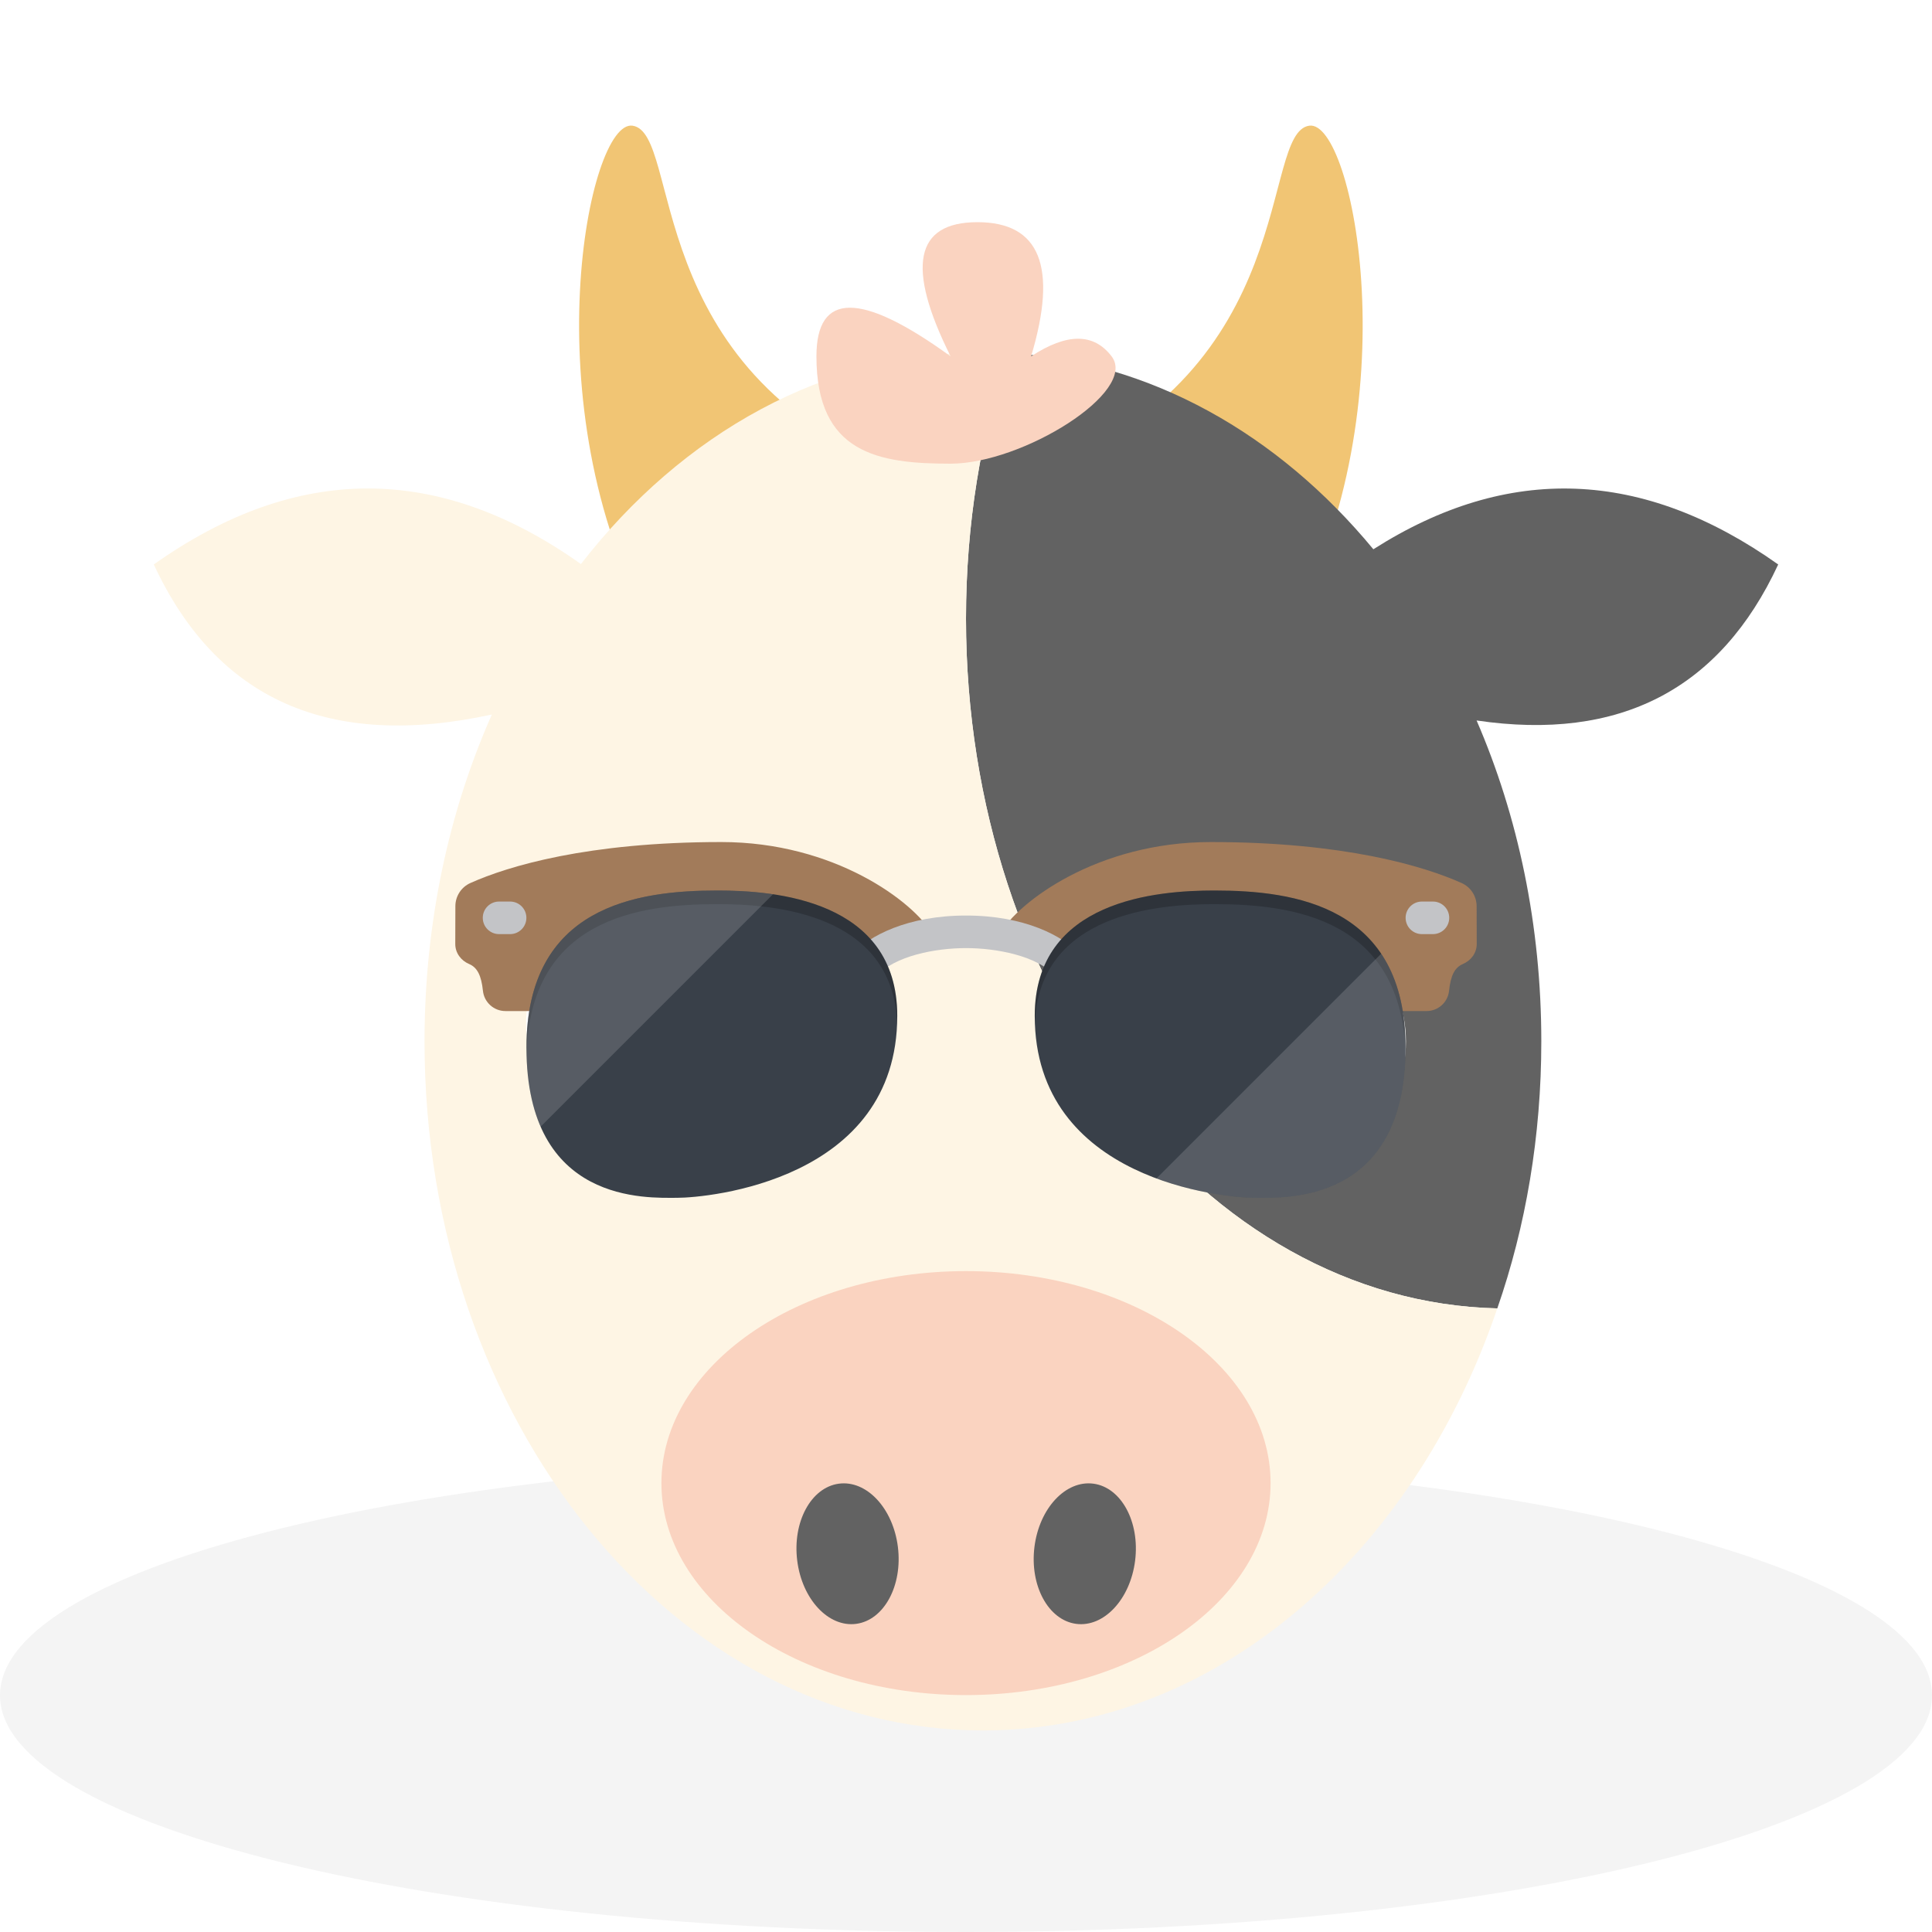
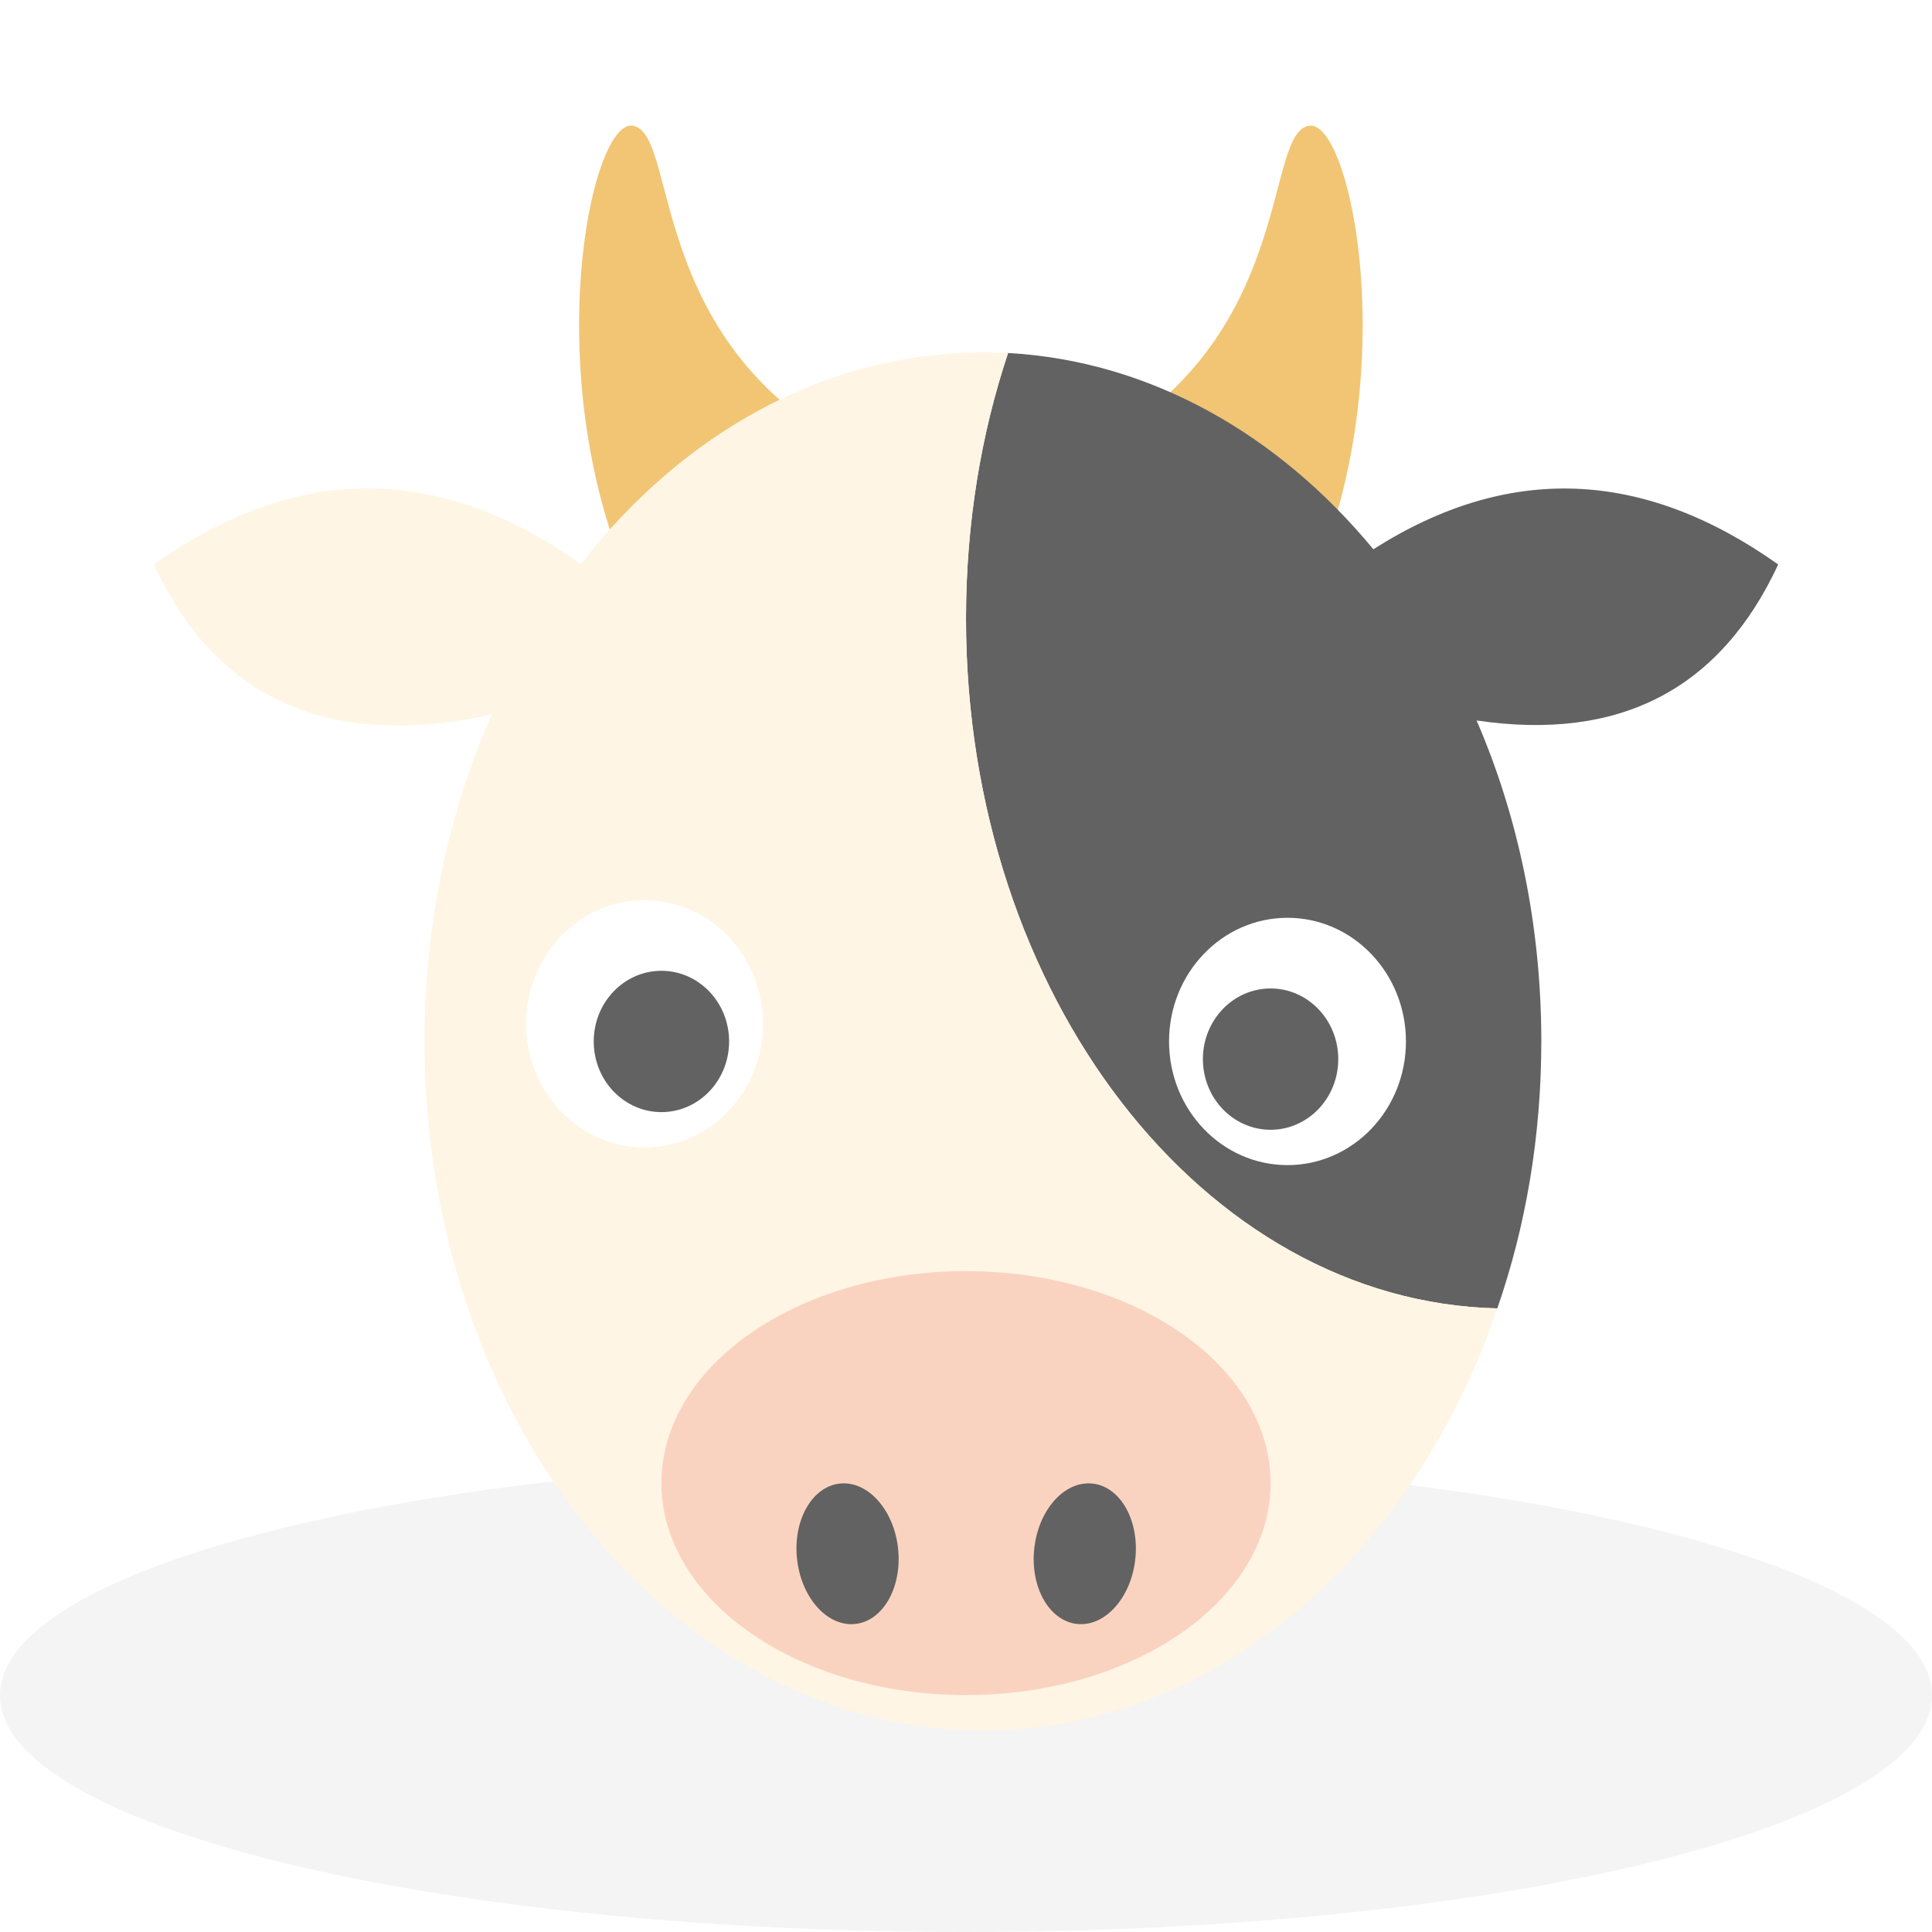
<svg xmlns="http://www.w3.org/2000/svg" style="isolation:isolate" viewBox="0 0 200 200" width="200pt" height="200pt">
  <g id="backgrounds">
    <ellipse vector-effect="non-scaling-stroke" cx="100" cy="175.5" rx="100" ry="24.5" id="present" fill="rgb(244,244,244)" />
  </g>
  <g id="cow">
    <path d=" M 65.485 13.012 C 60.888 12.322 54.943 42.066 67.32 64.702 Q 79.697 87.338 93.028 48.697 C 66.197 38.315 70.625 13.783 65.485 13.012 Z " id="Tracé" fill="rgb(241,197,116)" />
    <path d=" M 135.526 13.012 C 140.123 12.322 146.068 42.066 133.691 64.702 Q 121.315 87.338 107.983 48.697 C 134.814 38.315 130.386 13.783 135.526 13.012 Z " id="Tracé" fill="rgb(241,197,116)" />
    <g id="body">
      <path d=" M 142.17 56.86 C 132.33 44.95 119.052 37.355 104.355 36.543 C 101.536 44.987 100 54.283 100 64.032 C 100 103.009 124.548 134.737 155.001 135.443 C 157.949 126.963 159.556 117.616 159.556 107.811 C 159.556 95.805 157.147 84.488 152.856 74.583 C 167.666 76.769 178.069 71.368 184.079 58.433 C 170.069 48.507 156.121 47.977 142.17 56.86 Z " fill-rule="evenodd" id="inner" fill="rgb(98,98,98)" />
      <path d=" M 60.136 58.389 C 70.631 44.88 85.403 36.488 101.752 36.488 C 102.623 36.488 103.489 36.512 104.355 36.543 C 101.536 44.987 100 54.283 100 64.032 C 100 103.009 124.548 134.737 155.001 135.443 C 146.279 161.113 125.708 179.133 101.752 179.133 C 69.848 179.133 43.947 147.174 43.947 107.811 C 43.947 95.555 46.458 84.017 50.917 73.967 C 34.115 77.624 22.437 72.455 15.921 58.433 C 30.703 47.96 45.416 47.948 60.136 58.389 Z " fill-rule="evenodd" id="outer" fill="rgb(254,245,228)" />
    </g>
    <g id="nose">
      <ellipse vector-effect="non-scaling-stroke" cx="100" cy="153.53" rx="31.53" ry="21.945" id="outer" fill="rgb(250,211,192)" />
      <path d=" M 82.528 161.555 C 82.027 157.551 83.956 153.983 86.832 153.591 C 89.708 153.2 92.449 156.132 92.949 160.136 C 93.449 164.139 91.521 167.707 88.645 168.099 C 85.769 168.49 83.028 165.558 82.528 161.555 Z " id="innerL" fill="rgb(98,98,98)" />
      <path d=" M 117.507 161.555 C 118.007 157.551 116.079 153.983 113.203 153.591 C 110.327 153.2 107.586 156.132 107.086 160.136 C 106.585 164.139 108.514 167.707 111.39 168.099 C 114.266 168.49 117.007 165.558 117.507 161.555 Z " id="innerR" fill="rgb(98,98,98)" />
    </g>
    <g id="eyes">
      <ellipse vector-effect="non-scaling-stroke" cx="66.719" cy="105.982" rx="12.262" ry="12.801" id="outerR" fill="rgb(255,255,255)" />
      <ellipse vector-effect="non-scaling-stroke" cx="68.47" cy="107.811" rx="7.007" ry="7.315" id="innerL" fill="rgb(98,98,98)" />
      <ellipse vector-effect="non-scaling-stroke" cx="133.281" cy="107.811" rx="12.262" ry="12.801" id="outerR" fill="rgb(255,255,255)" />
      <ellipse vector-effect="non-scaling-stroke" cx="131.53" cy="109.639" rx="7.007" ry="7.315" id="innerR" fill="rgb(98,98,98)" />
    </g>
-     <g id="attributes">
-       <g id="sunglasses">
-         <g id="Groep">
-           <path d=" M 89.437 99.957 C 90.593 98.664 93.012 97.283 96.567 96.721 L 96.573 96.76 C 94.593 93.326 86.351 87.168 74.674 87.168 C 60.856 87.168 52.595 89.66 48.689 91.413 C 47.748 91.835 47.144 92.77 47.14 93.801 C 47.135 95.029 47.127 96.487 47.129 97.726 C 47.131 98.648 47.716 99.435 48.565 99.796 C 49.402 100.152 49.825 100.97 49.993 102.566 C 50.117 103.758 51.123 104.664 52.32 104.664 L 54.743 104.664 L 89.437 99.957 Z " id="Tracé" fill="rgb(162,123,90)" />
-           <path d=" M 110.563 99.957 C 109.407 98.664 106.988 97.283 103.433 96.721 L 103.427 96.76 C 105.407 93.326 113.649 87.168 125.326 87.168 C 139.144 87.168 147.405 89.66 151.311 91.413 C 152.252 91.835 152.856 92.77 152.86 93.801 C 152.865 95.029 152.873 96.487 152.871 97.726 C 152.869 98.648 152.284 99.435 151.435 99.796 C 150.598 100.152 150.175 100.97 150.007 102.566 C 149.883 103.758 148.877 104.664 147.68 104.664 L 145.257 104.664 L 110.563 99.957 Z " id="Tracé" fill="rgb(162,123,90)" />
-         </g>
-         <path d=" M 109.306 101.08 C 107.371 98.915 103.083 98.147 100 98.147 C 96.916 98.147 92.629 98.915 90.694 101.08 L 88.18 98.833 C 89.934 96.872 93.96 94.776 100 94.776 C 106.04 94.776 110.066 96.872 111.819 98.833 L 109.306 101.08 Z " id="Tracé" fill="rgb(195,196,199)" />
-         <path d=" M 74.287 92.184 C 65.959 92.184 54.498 93.794 54.498 108.44 C 54.498 124.697 67.015 123.996 70.114 123.996 C 73.214 123.996 92.883 122.241 92.883 105.166 C 92.884 93.12 80.125 92.184 74.287 92.184 Z " id="Tracé" fill="rgb(57,64,73)" />
-         <g opacity="0.2">
-           <path d=" M 74.287 92.184 C 65.959 92.184 54.498 93.794 54.498 108.44 C 54.498 108.685 54.501 108.926 54.507 109.164 C 54.862 95.156 66.091 93.596 74.287 93.596 C 80.018 93.596 92.419 94.499 92.869 105.932 C 92.878 105.68 92.883 105.425 92.883 105.166 C 92.884 93.12 80.125 92.184 74.287 92.184 Z " id="Tracé" fill="rgb(0,0,0)" />
-         </g>
-         <path d=" M 125.713 92.184 C 134.041 92.184 145.502 93.794 145.502 108.44 C 145.502 124.697 132.985 123.996 129.885 123.996 C 126.786 123.996 107.117 122.241 107.117 105.166 C 107.116 93.12 119.875 92.184 125.713 92.184 Z " id="Tracé" fill="rgb(57,64,73)" />
-         <g opacity="0.2">
-           <path d=" M 125.713 92.184 C 134.041 92.184 145.502 93.794 145.502 108.44 C 145.502 108.685 145.499 108.926 145.493 109.164 C 145.138 95.156 133.909 93.596 125.713 93.596 C 119.981 93.596 107.581 94.499 107.13 105.932 C 107.121 105.68 107.116 105.425 107.116 105.166 C 107.116 93.12 119.875 92.184 125.713 92.184 Z " id="Tracé" fill="rgb(0,0,0)" />
-         </g>
-         <g id="Groep">
-           <g opacity="0.15">
-             <path d=" M 74.287 92.184 C 65.959 92.184 54.498 93.794 54.498 108.44 C 54.498 111.87 55.057 114.544 55.965 116.63 L 80.025 92.571 C 77.87 92.25 75.835 92.184 74.287 92.184 Z " id="Tracé" fill="rgb(255,255,255)" />
-           </g>
-           <g opacity="0.15">
-             <path d=" M 142.978 98.729 L 119.713 121.994 C 124.243 123.677 128.566 123.996 129.885 123.996 C 132.985 123.996 145.502 124.697 145.502 108.44 C 145.502 104.204 144.542 101.061 142.978 98.729 Z " id="Tracé" fill="rgb(255,255,255)" />
-           </g>
-         </g>
-         <g id="Groep">
-           <path d=" M 52.806 96.699 L 51.662 96.699 C 50.731 96.699 49.977 95.944 49.977 95.013 C 49.977 94.082 50.731 93.328 51.662 93.328 L 52.806 93.328 C 53.737 93.328 54.491 94.082 54.491 95.013 C 54.491 95.944 53.737 96.699 52.806 96.699 Z " id="Tracé" fill="rgb(195,196,199)" />
-           <path d=" M 148.338 96.699 L 147.194 96.699 C 146.263 96.699 145.509 95.944 145.509 95.013 C 145.509 94.082 146.263 93.328 147.194 93.328 L 148.338 93.328 C 149.269 93.328 150.023 94.082 150.023 95.013 C 150.023 95.944 149.269 96.699 148.338 96.699 Z " id="Tracé" fill="rgb(195,196,199)" />
-         </g>
-       </g>
-     </g>
-     <g id="hair">
-       <path d=" M 98.406 48 C 105.871 48 117.851 40.535 115.073 36.889 Q 112.295 33.243 106.739 36.889 Q 110.906 23 101.184 23 Q 91.462 23 98.406 36.889 Q 84.517 26.819 84.517 36.889 C 84.517 46.958 90.941 48 98.406 48 Z " id="outer" fill="rgb(250,211,192)" />
-     </g>
+     <g id="attributes" />
  </g>
-   <g id="imports" />
</svg>
